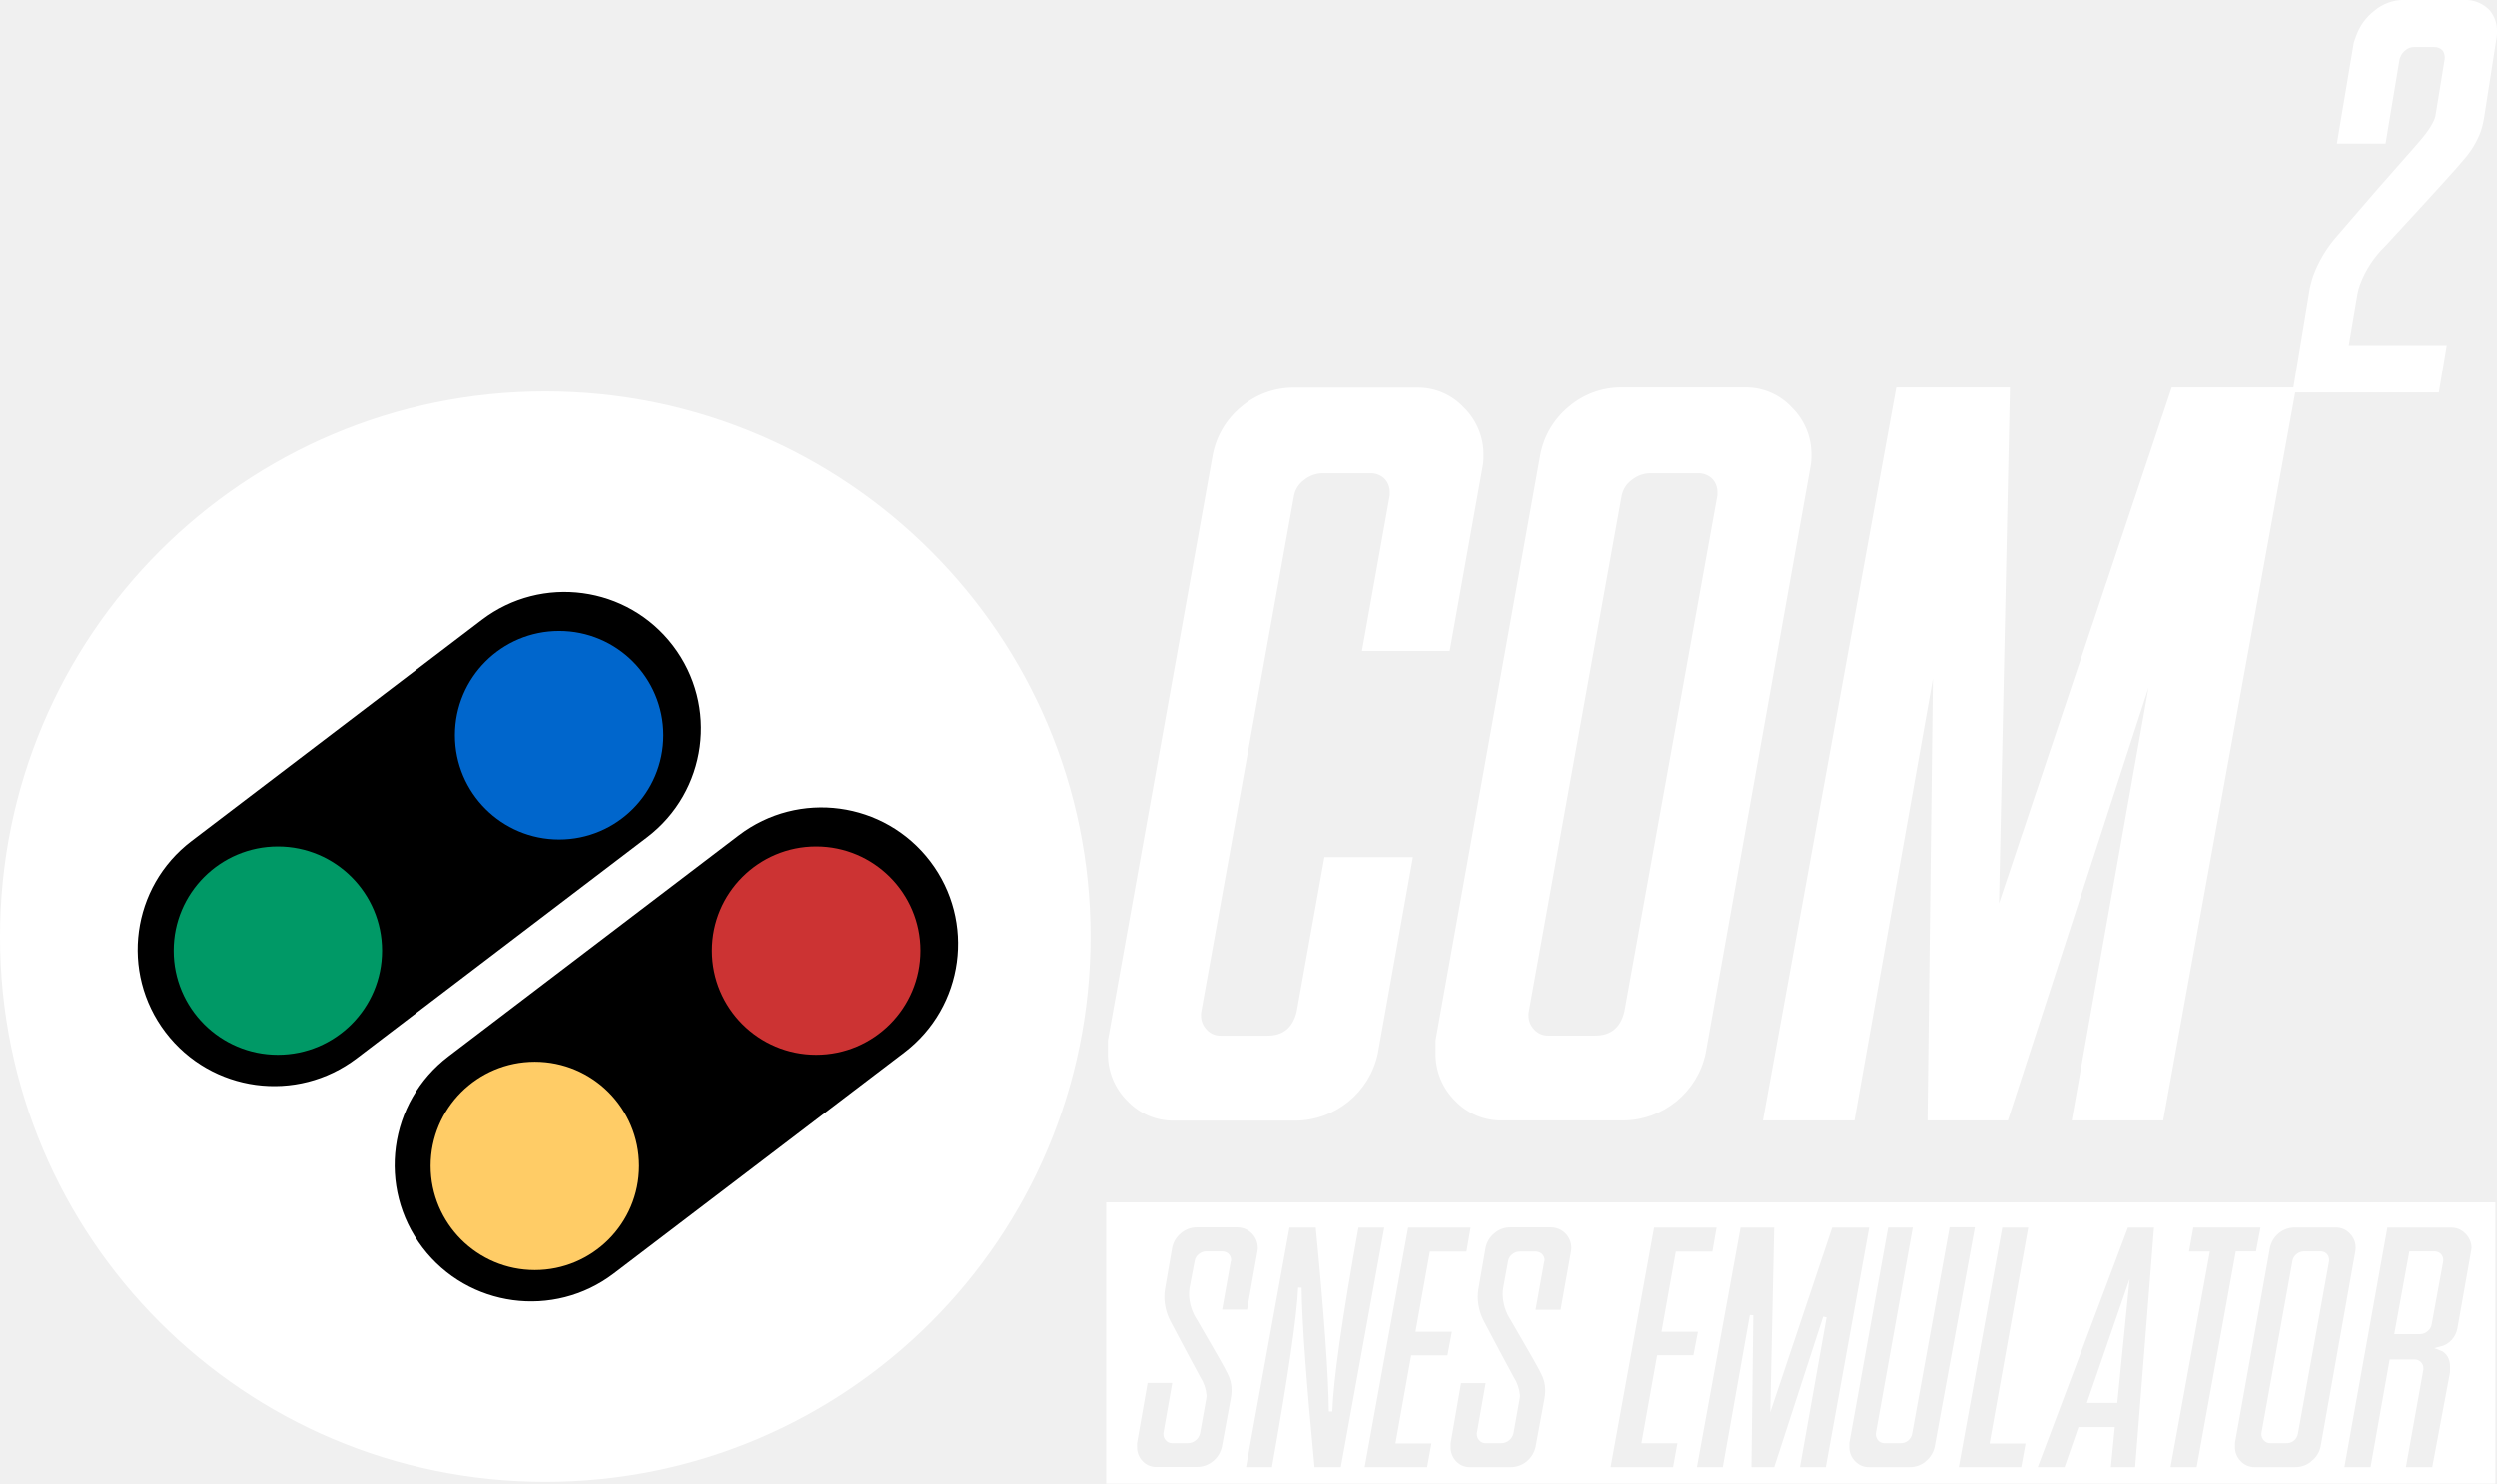
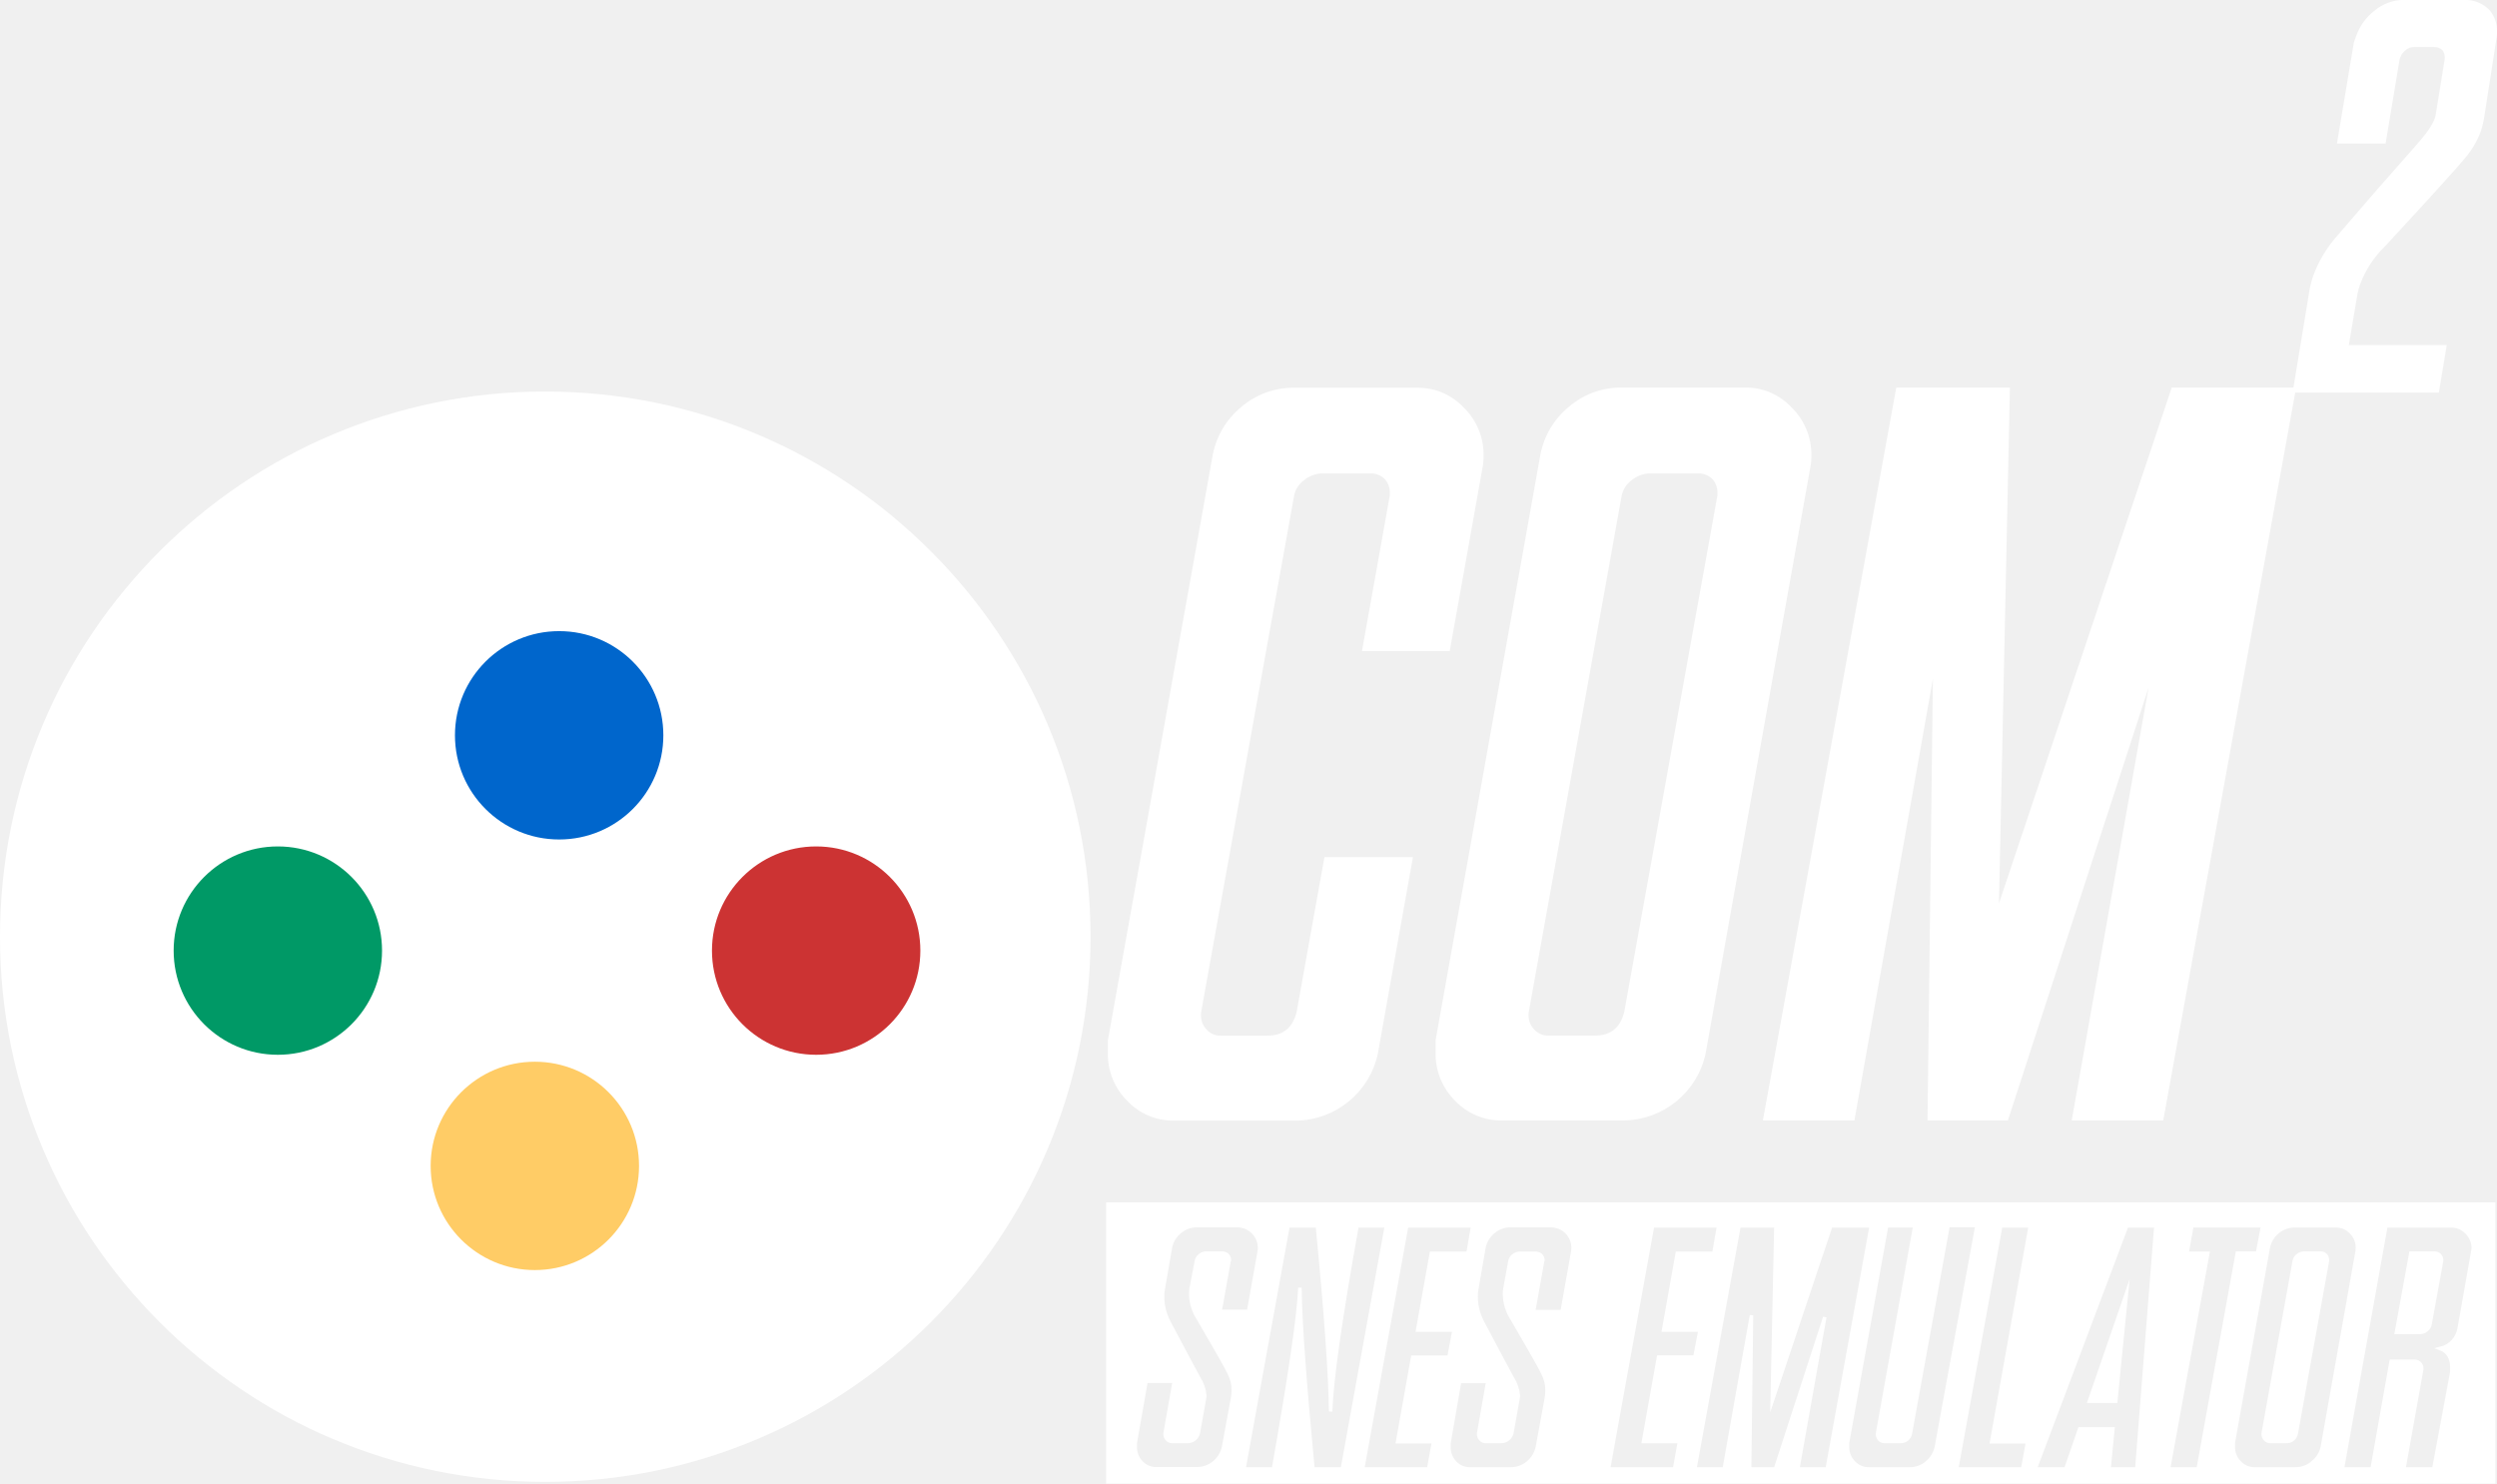
<svg xmlns="http://www.w3.org/2000/svg" viewBox="0 0 718.97 427.25">
  <defs>
    <style>.cls-1,.cls-2{fill:#fff;}.cls-1{stroke:#fff;stroke-miterlimit:10;}.cls-3{fill:#06c;}.cls-4{fill:#096;}.cls-5{fill:#c33;}.cls-6{fill:#fc6;}</style>
  </defs>
  <g id="Calque_2" data-name="Calque 2">
    <g id="Calque_2-2" data-name="Calque 2">
      <path class="cls-1" d="M400.67,166.69v-.88a6,6,0,0,0-1.76-4.39,6.26,6.26,0,0,0-4.39-1.61H380.89a9.1,9.1,0,0,0-5.71,2.05,7.82,7.82,0,0,0-3.07,4.83l-26.81,149v.73a6.23,6.23,0,0,0,1.76,4.39,5.72,5.72,0,0,0,4.39,1.91h13.48q7.17,0,8.93-7.33l7.91-44.09h24.47l-10,56a23.89,23.89,0,0,1-23.15,18.9h-35a17.7,17.7,0,0,1-13.18-5.57,18.4,18.4,0,0,1-5.42-13.33v-3.66l30.17-168.46a23.15,23.15,0,0,1,8.06-13.62,22.69,22.69,0,0,1,14.79-5.42h35.6a17.55,17.55,0,0,1,13,5.56,18.38,18.38,0,0,1,5.56,13.48,14.48,14.48,0,0,1-.29,3.37l-9.37,52.44H392.76Z" transform="translate(0 -23.98)" />
      <path class="cls-1" d="M502.48,136.08a17.53,17.53,0,0,1,13,5.56,18.39,18.39,0,0,1,5.57,13.48,15.06,15.06,0,0,1-.29,3.37L490.61,327.24a23.87,23.87,0,0,1-23.14,18.9h-35a17.73,17.73,0,0,1-13.19-5.57,18.44,18.44,0,0,1-5.42-13.33v-3.66L444,155.12a23.1,23.1,0,0,1,8.06-13.62,22.69,22.69,0,0,1,14.79-5.42ZM439.63,316.4a6.27,6.27,0,0,0,1.76,4.39,5.74,5.74,0,0,0,4.4,1.91h13.47q7.19,0,8.94-7.33L495,166.69v-.88a6,6,0,0,0-1.76-4.39,6.28,6.28,0,0,0-4.4-1.61H475.23a9.1,9.1,0,0,0-5.71,2.05,7.88,7.88,0,0,0-3.08,4.83l-26.81,149Z" transform="translate(0 -23.98)" />
      <path class="cls-1" d="M557.12,213.42,533.53,346.14H508.19l38.23-210.06h31.79L575,287.4l50.68-151.32h34.86L622.45,346.14H597.11L620.4,215,577.77,346.14H555.5Z" transform="translate(0 -23.98)" />
      <path class="cls-1" d="M709.48,24.48a9,9,0,0,1,7.11,2.9A8.7,8.7,0,0,1,718.47,33c0,.52,0,1-.08,1.56l-3.51,22.5a26.42,26.42,0,0,1-1,4.46A25.26,25.26,0,0,1,709,69.64q-2,2.58-22.43,24.69a30.71,30.71,0,0,0-7.5,11.4,16.71,16.71,0,0,0-.78,2.9l-2.58,15.23h28.21l-2.11,12.66h-41.1L665.58,107c.26-1.14.57-2.29.94-3.43a36.06,36.06,0,0,1,7-11.57L685,78.7q9-10.23,11-12.5,4.37-4.85,5.54-8a8.88,8.88,0,0,0,.32-1.49l2.57-15.78v-.47a3.75,3.75,0,0,0-.78-2.34,3.8,3.8,0,0,0-2.81-1.1H695a4.34,4.34,0,0,0-2.65,1,5.25,5.25,0,0,0-1.72,2.34l-.16.39-4,24.07h-13l4.76-28.44.63-1.8A15.46,15.46,0,0,1,684,27.45a12.82,12.82,0,0,1,8-3Z" transform="translate(0 -23.98)" />
      <path class="cls-1" d="M668,384.84H663.5a3,3,0,0,0-1.91.68,2.62,2.62,0,0,0-1,1.61l-8.94,49.66V437a2.1,2.1,0,0,0,.59,1.47,1.92,1.92,0,0,0,1.46.63h4.5a2.81,2.81,0,0,0,3-2.44l8.94-49.56v-.29a2,2,0,0,0-.59-1.47A2.1,2.1,0,0,0,668,384.84Z" transform="translate(0 -23.98)" />
      <path class="cls-1" d="M700.9,384.84h-6.74L690,407.69h6.79a2.83,2.83,0,0,0,1.9-.73,2.64,2.64,0,0,0,1-1.71L703,387.13v-.29a2,2,0,0,0-.59-1.47A2.28,2.28,0,0,0,700.9,384.84Z" transform="translate(0 -23.98)" />
      <polygon class="cls-1" points="609.2 403.53 612.28 372.52 601.58 403.53 609.2 403.53" />
      <path class="cls-1" d="M319,370.73v80H718v-80Zm35.81,56.39-2.49,13.53a8,8,0,0,1-2.69,4.49,7.71,7.71,0,0,1-5,1.81H332.93a5.73,5.73,0,0,1-4.34-1.86,6.22,6.22,0,0,1-1.71-4.44v-1.13L330,421.75h8.11l-2.64,15V437a2.1,2.1,0,0,0,.59,1.47,1.86,1.86,0,0,0,1.41.63h4.5a3.09,3.09,0,0,0,1.95-.68,3.17,3.17,0,0,0,1.12-1.76l1.76-9.86a4.57,4.57,0,0,0,.1-.93,10.91,10.91,0,0,0-1.71-5c-.52-.94-1.92-3.55-4.2-7.81l-4.4-8.3a16,16,0,0,1-1.85-7.23,15.65,15.65,0,0,1,.15-2.15l2.1-12.11a7.63,7.63,0,0,1,2.73-4.54,7.46,7.46,0,0,1,4.93-1.8h11.72a6.42,6.42,0,0,1,6.3,6.34,4.68,4.68,0,0,1-.1,1.13l-3.07,17.23h-8.21l2.59-14.5a.48.48,0,0,0,.1-.29,2,2,0,0,0-.64-1.47,2.22,2.22,0,0,0-1.46-.53h-4.49a2.89,2.89,0,0,0-1.91.68,2.62,2.62,0,0,0-1,1.61L343,394.9a10.58,10.58,0,0,0-.15,1.8,13.42,13.42,0,0,0,2.25,7.13q8.06,13.82,8.74,15.43a10.46,10.46,0,0,1,1.27,5.08A14,14,0,0,1,354.81,427.12ZM378.05,447q-3.62-37.76-3.76-52.2-.5,12.11-7.62,52.2h-8.49l12.69-70h8.45q3.66,37.89,3.81,53.46.48-13.77,7.61-53.46h8.45L386.5,447Zm33.3,0h-19l12.69-70h19l-1.36,7.91H412.13L408.18,407h10.49l-1.46,7.81H406.76l-4.35,24.36h10.36Zm41.5-62.55-3.07,17.23h-8.21l2.59-14.5a.48.48,0,0,0,.1-.29,2,2,0,0,0-.63-1.47,2.27,2.27,0,0,0-1.47-.53h-4.49a2.9,2.9,0,0,0-1.91.68,2.62,2.62,0,0,0-1,1.61l-1.42,7.77a10.59,10.59,0,0,0-.14,1.8,13.41,13.41,0,0,0,2.24,7.13q8.06,13.82,8.74,15.43a10.46,10.46,0,0,1,1.27,5.08,14,14,0,0,1-.29,2.78l-2.49,13.53a8,8,0,0,1-2.69,4.49,7.71,7.71,0,0,1-5,1.81H423.26a5.73,5.73,0,0,1-4.34-1.86,6.22,6.22,0,0,1-1.71-4.44v-1.13l3.08-17.77h8.1l-2.64,15V437a2.1,2.1,0,0,0,.59,1.47,1.86,1.86,0,0,0,1.42.63h4.49a3.07,3.07,0,0,0,1.95-.68,3.17,3.17,0,0,0,1.12-1.76l1.76-9.86a4,4,0,0,0,.1-.93,10.91,10.91,0,0,0-1.71-5c-.52-.94-1.92-3.55-4.2-7.81q-3.81-7.19-4.39-8.3a15.87,15.87,0,0,1-1.86-7.23,15.65,15.65,0,0,1,.15-2.15l2.1-12.11a7.68,7.68,0,0,1,2.73-4.54,7.46,7.46,0,0,1,4.93-1.8h11.72a6.4,6.4,0,0,1,6.3,6.34A4.68,4.68,0,0,1,452.85,384.4ZM482.15,447h-19l12.69-70h19l-1.37,7.91H482.93L479,407h10.49L488,414.77H477.56l-4.35,24.36h10.36Zm35.5,0,7.76-43.71L511.2,447h-7.42l.54-44.24L496.46,447H488l12.74-70h10.6l-1.07,50.44,16.89-50.44h11.62L526.1,447Zm37.21-1.81a7.75,7.75,0,0,1-5,1.81H538.06a5.8,5.8,0,0,1-4.3-1.86,6.16,6.16,0,0,1-1.8-4.44v-1.22l11.27-62.5h8.11L540.6,436.79V437a2.23,2.23,0,0,0,.53,1.47,2,2,0,0,0,1.47.63h4.49a2.82,2.82,0,0,0,3-2.44l10.84-59.76h8.3l-11.67,63.72A7.69,7.69,0,0,1,554.86,445.14Zm28.95-6L582.39,447h-19l12.7-70h8.49l-11.13,62.2ZM615.26,447h-8l1.12-11.53h-9.57l-4,11.53H586l26.37-70h8.39Zm9.13,0,11.32-62.11h-6l1.42-7.91h20.36L650,384.84h-5.81L632.93,447Zm41.5-1.81a7.64,7.64,0,0,1-5,1.81H649.24a5.87,5.87,0,0,1-4.39-1.86,6.13,6.13,0,0,1-1.81-4.44v-1.22l10.06-56.16a7.75,7.75,0,0,1,2.68-4.54,7.59,7.59,0,0,1,4.93-1.8h11.87a5.89,5.89,0,0,1,4.35,1.85,6.15,6.15,0,0,1,1.85,4.49,4.68,4.68,0,0,1-.1,1.13l-10,56.25A7.58,7.58,0,0,1,665.89,445.14ZM712,384.4l-3.9,22.07a7.16,7.16,0,0,1-5.42,5.86,4.75,4.75,0,0,1,2.59,2.24,6,6,0,0,1,.68,2.83,6.57,6.57,0,0,1,0,.74,10.18,10.18,0,0,1,0,1.12L700.75,447h-8.59l5.13-28.67V418a2,2,0,0,0-.59-1.42,1.92,1.92,0,0,0-1.41-.58H688.5L683,447h-8.55l12.55-70h18.8a6,6,0,0,1,4.4,1.85,6.37,6.37,0,0,1,1.95,4.45A8.45,8.45,0,0,1,712,384.4Z" transform="translate(0 -23.98)" />
      <circle class="cls-2" cx="157" cy="269.75" r="157" />
-       <rect x="81.42" y="173.78" width="78.6" height="183.69" rx="39.3" transform="translate(258.97 -15.3) rotate(52.72)" />
+       <rect x="81.42" y="173.78" _width="78.6" _height="183.69" rx="39.3" transform="translate(258.97 -15.3) rotate(52.72)" />
      <circle class="cls-3" cx="161" cy="211.75" r="30" />
      <circle class="cls-4" cx="80" cy="273.75" r="30" />
-       <rect x="155.42" y="235.78" width="78.6" height="183.69" rx="39.3" transform="translate(337.48 -49.73) rotate(52.72)" />
+       <rect x="155.42" y="235.78" _width="78.6" _height="183.69" rx="39.3" transform="translate(337.48 -49.73) rotate(52.72)" />
      <circle class="cls-5" cx="235" cy="273.75" r="30" />
      <circle class="cls-6" cx="154" cy="335.75" r="30" />
    </g>
  </g>
</svg>
